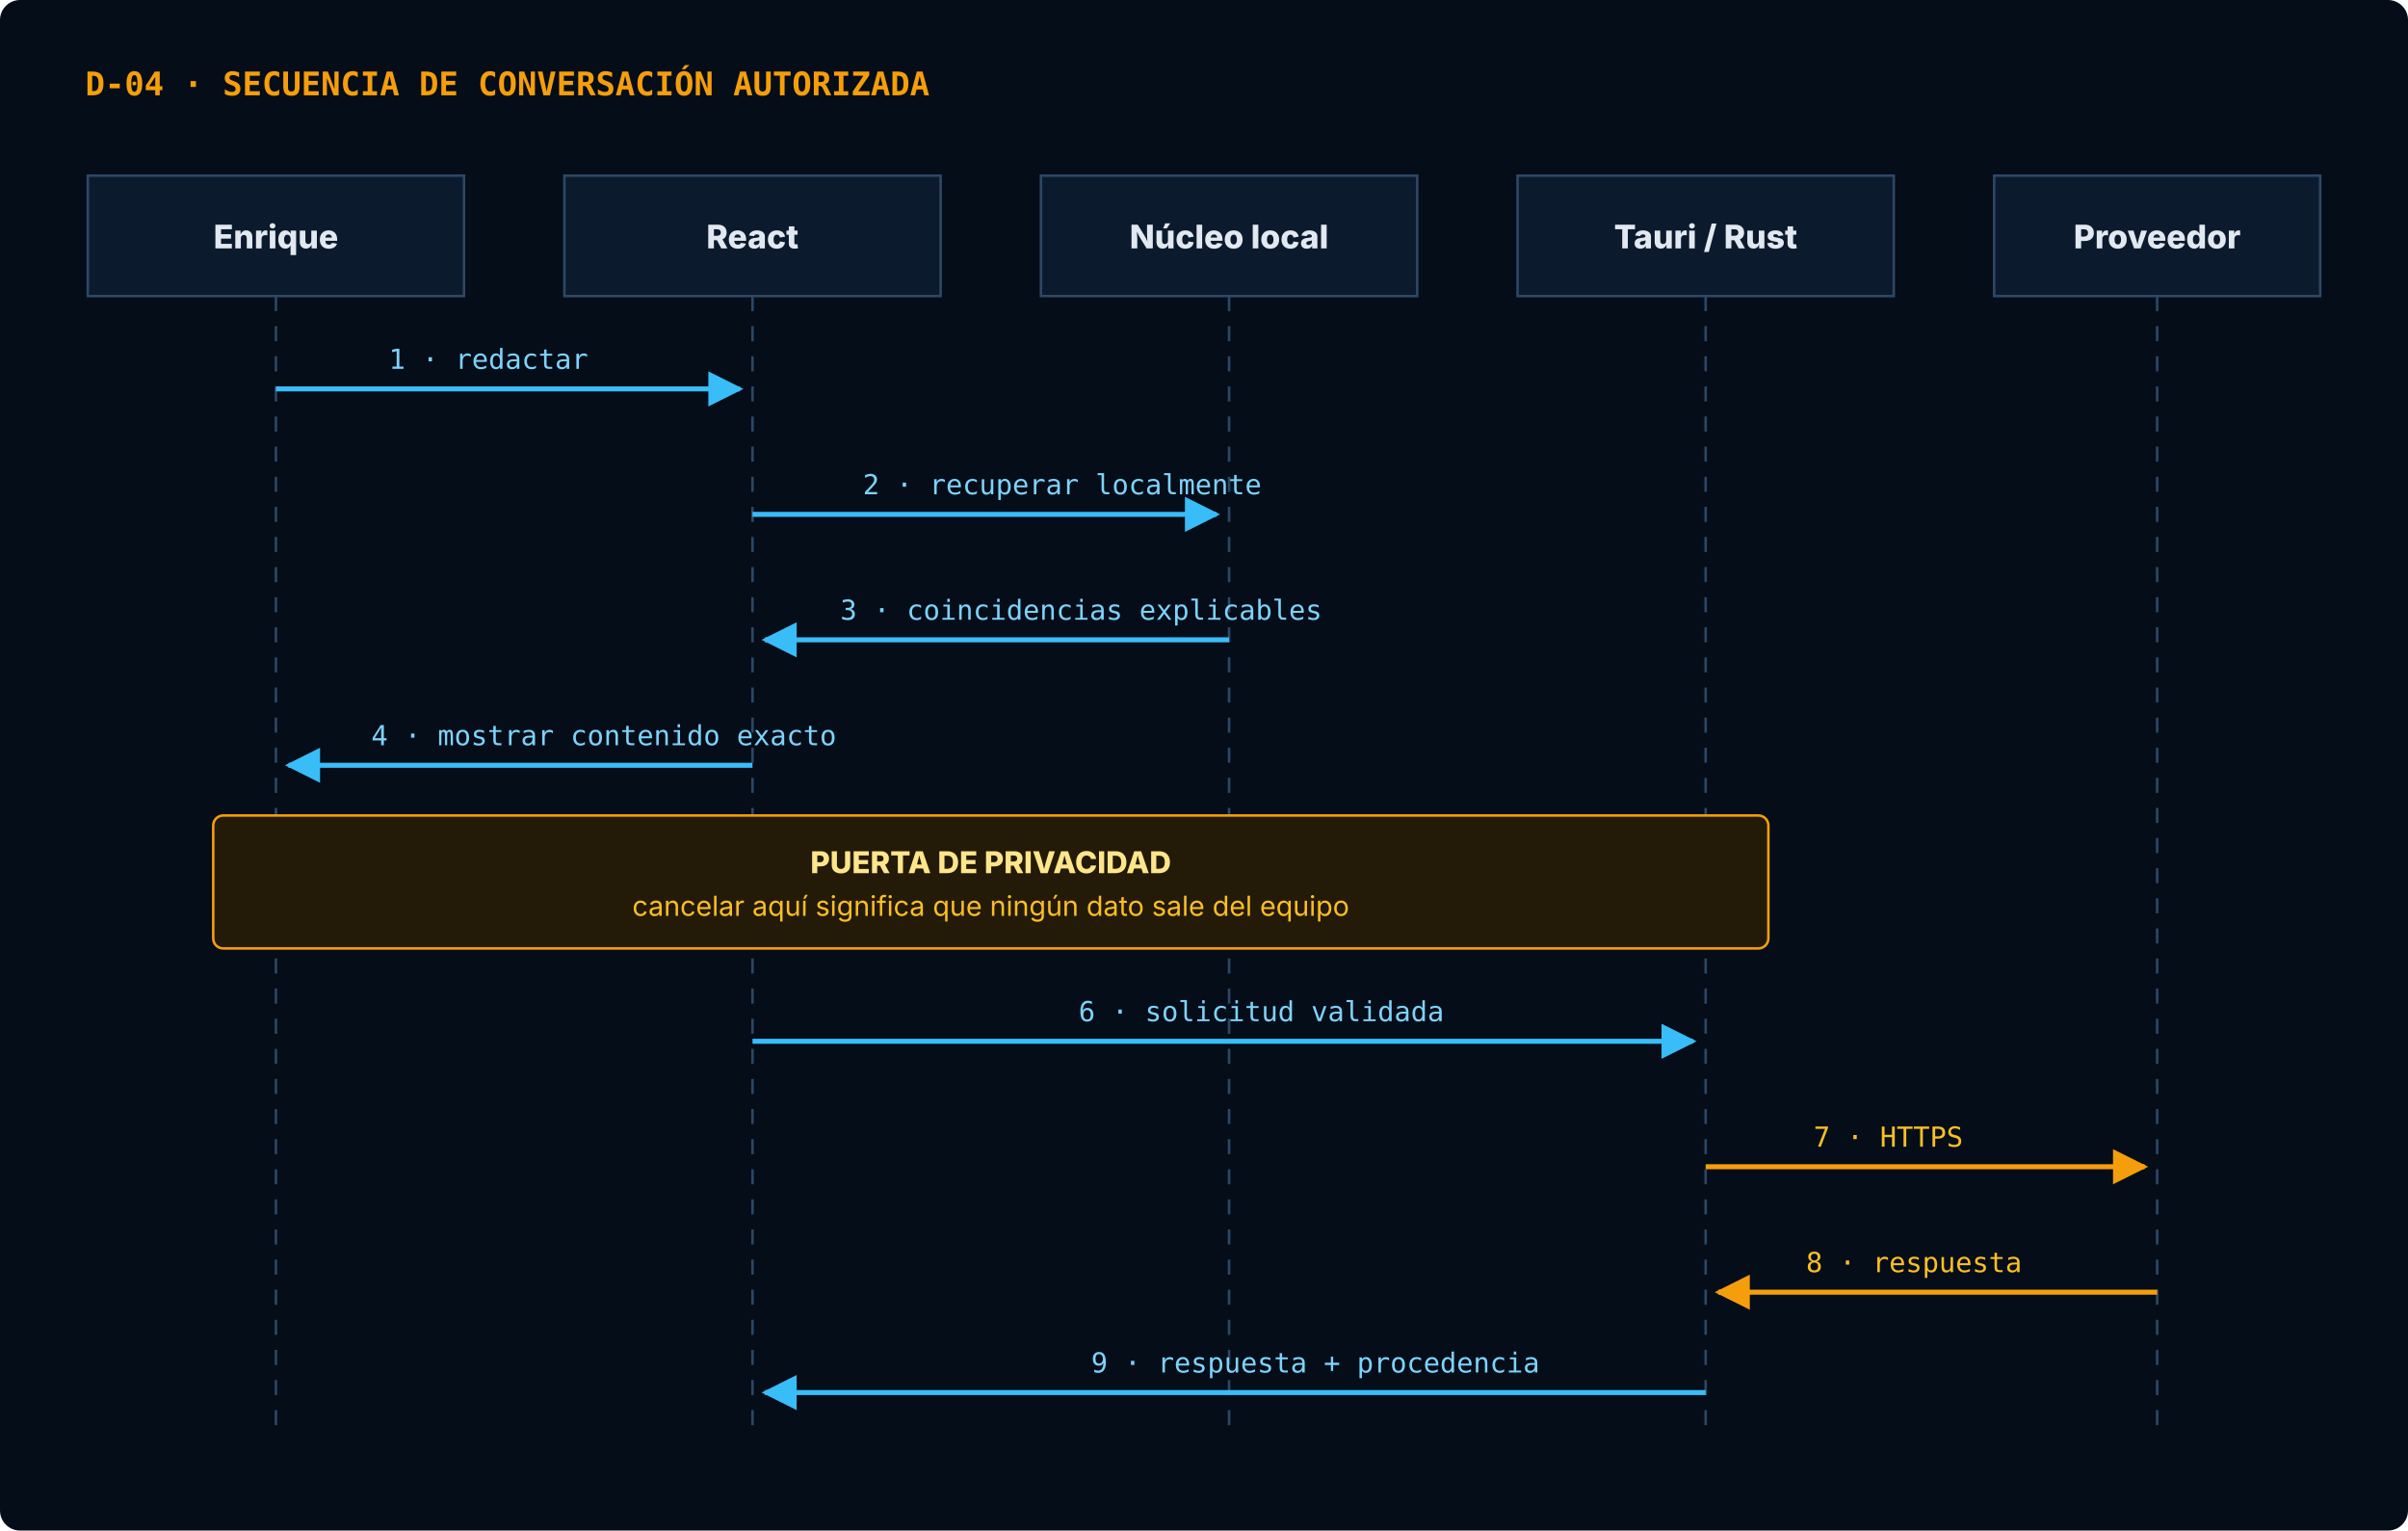
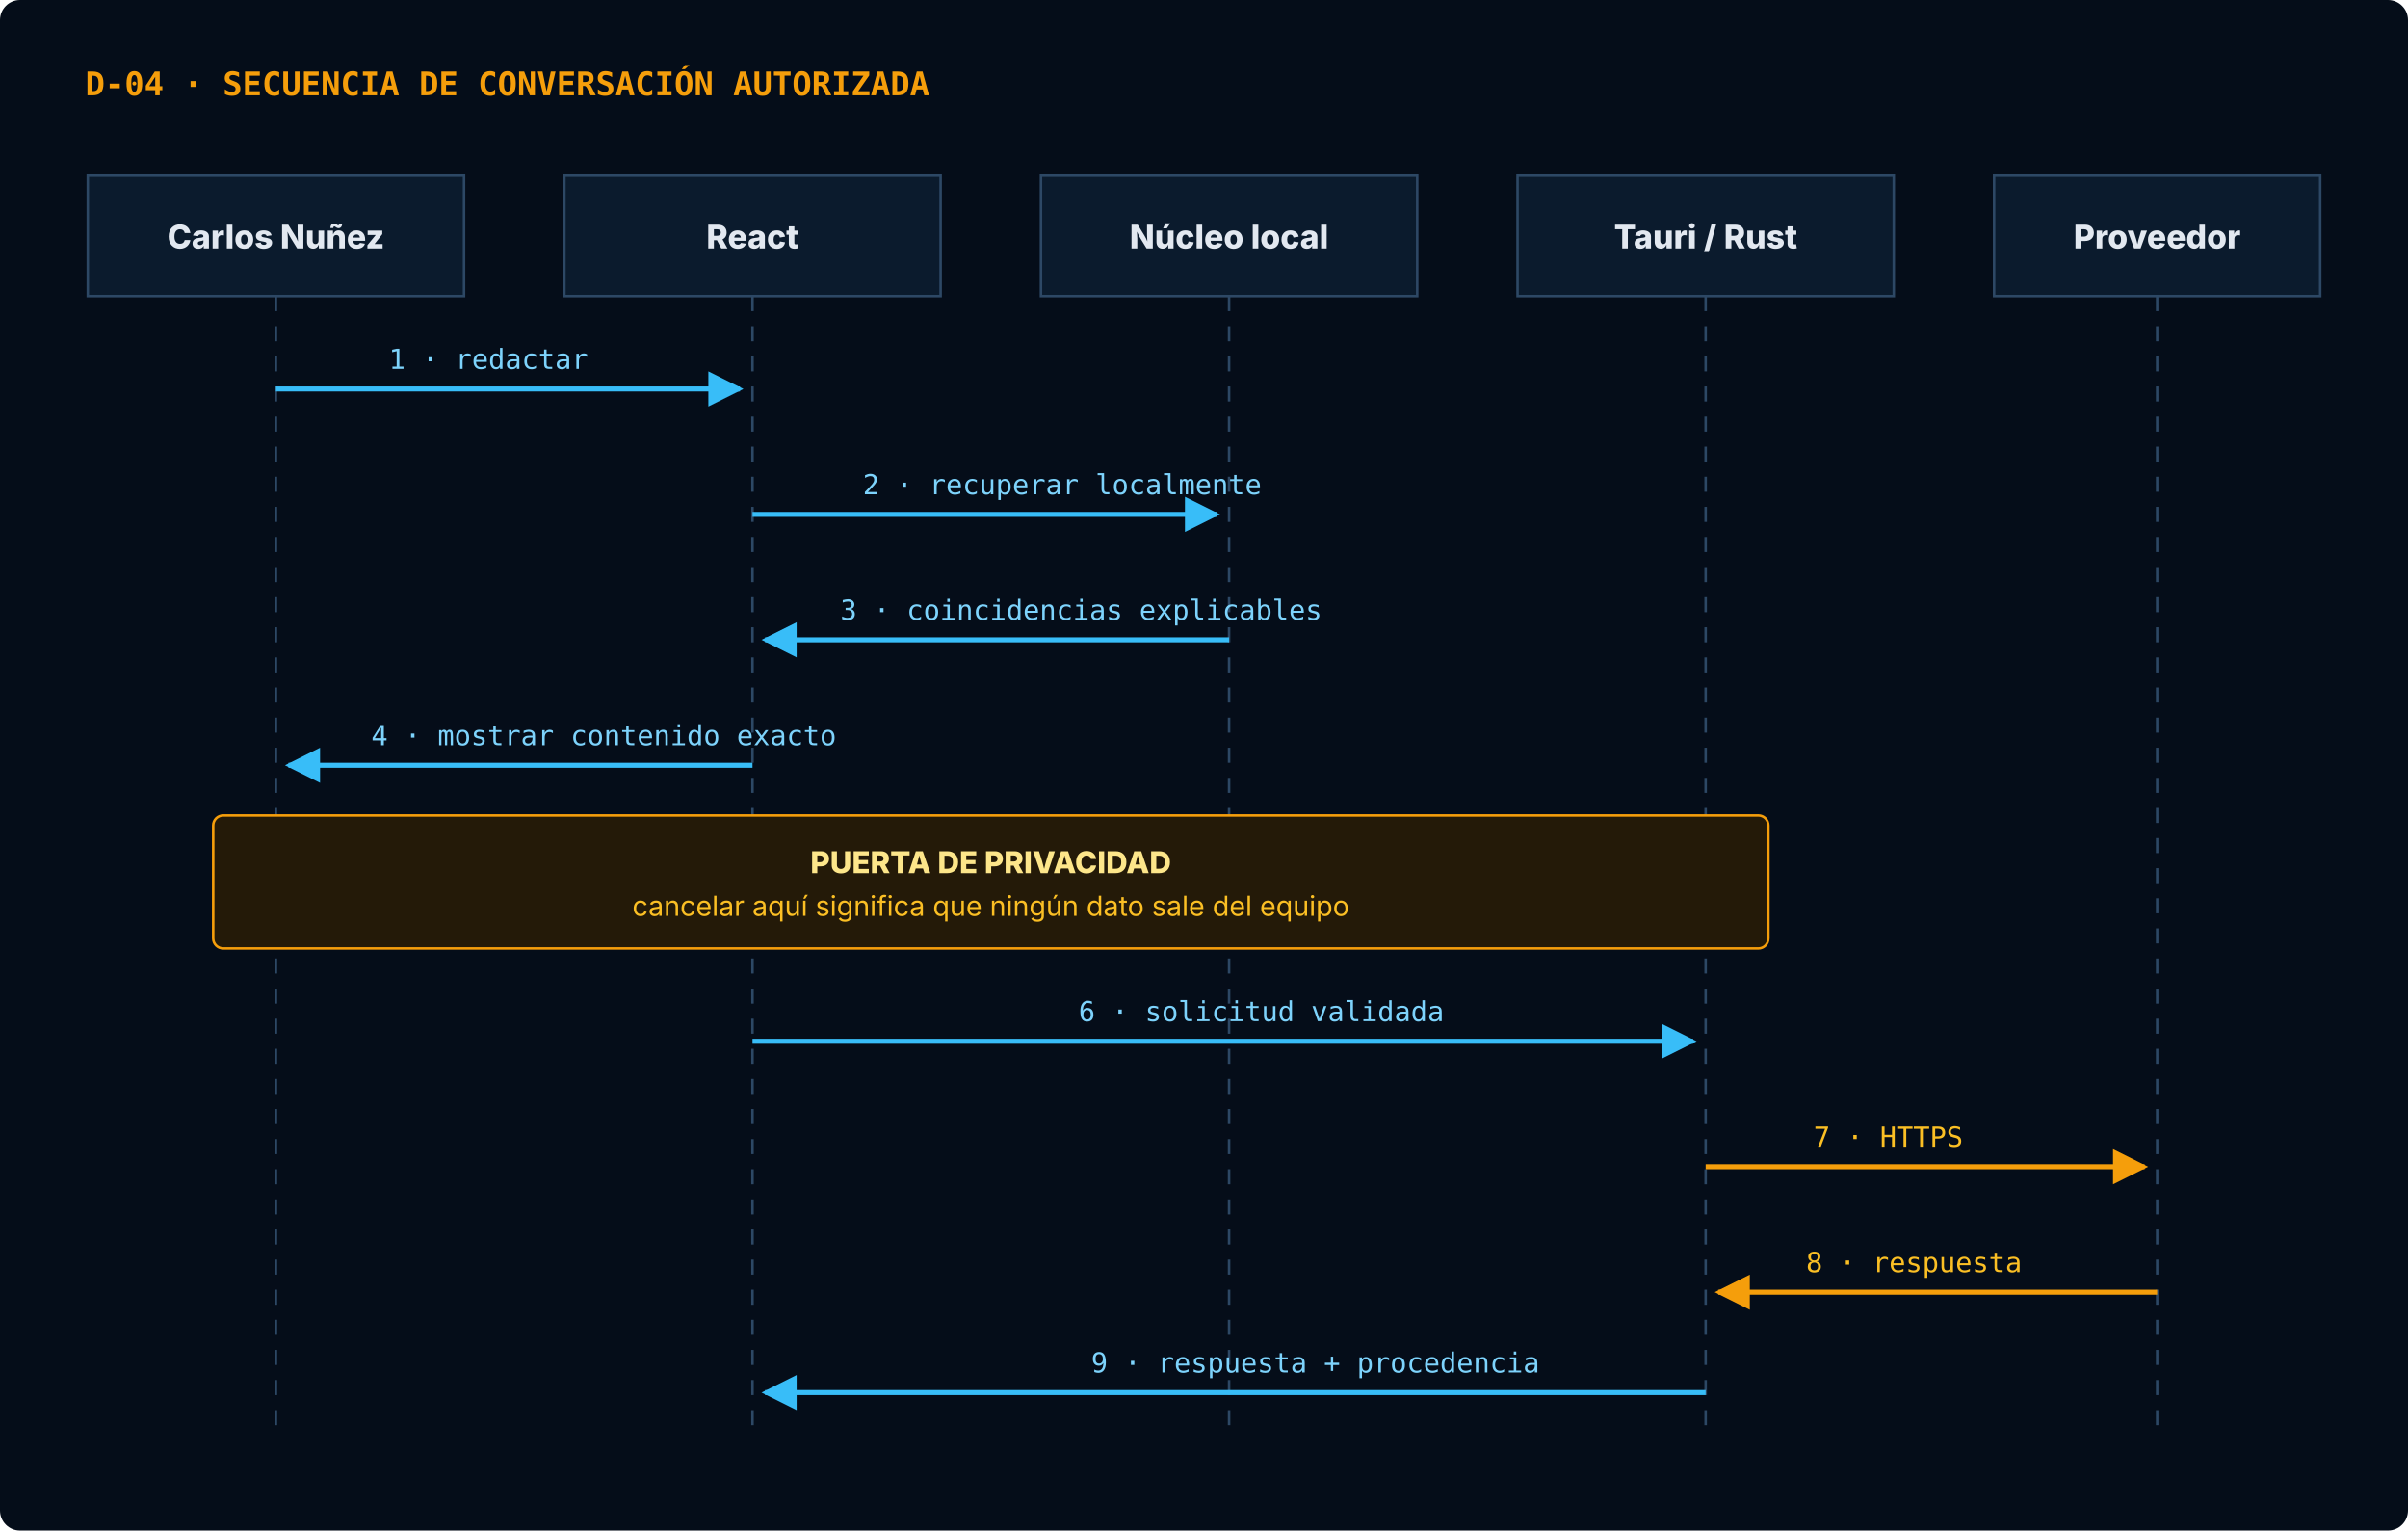
<svg xmlns="http://www.w3.org/2000/svg" viewBox="0 0 960 610" role="img" aria-labelledby="title desc">
  <defs>
    <marker id="a" viewBox="0 0 10 10" refX="9" refY="5" markerWidth="7" markerHeight="7" orient="auto">
      <path d="M0 0 10 5 0 10Z" fill="#38bdf8" />
    </marker>
    <marker id="b" viewBox="0 0 10 10" refX="9" refY="5" markerWidth="7" markerHeight="7" orient="auto">
      <path d="M0 0 10 5 0 10Z" fill="#f59e0b" />
    </marker>
  </defs>
  <rect width="960" height="610" rx="8" fill="#050d19" />
  <text x="34" y="38" fill="#f59e0b" font-family="Consolas,monospace" font-size="13" font-weight="700">D-04 · SECUENCIA DE CONVERSACIÓN AUTORIZADA</text>
  <g font-family="Inter,Segoe UI,sans-serif">
    <g fill="#0b1b2d" stroke="#2d4865">
      <rect x="35" y="70" width="150" height="48" />
      <rect x="225" y="70" width="150" height="48" />
      <rect x="415" y="70" width="150" height="48" />
      <rect x="605" y="70" width="150" height="48" />
      <rect x="795" y="70" width="130" height="48" />
    </g>
    <g fill="#e2e8f0" text-anchor="middle" font-size="13" font-weight="800">
-       <text x="110" y="99">Enrique</text>
+       <text x="110" y="99">Carlos Nuñez</text>
      <text x="300" y="99">React</text>
      <text x="490" y="99">Núcleo local</text>
      <text x="680" y="99">Tauri / Rust</text>
      <text x="860" y="99">Proveedor</text>
    </g>
  </g>
  <g stroke="#2d4865" stroke-dasharray="6 6">
    <path d="M110 118V570M300 118V570M490 118V570M680 118V570M860 118V570" />
  </g>
  <g fill="none" stroke="#38bdf8" stroke-width="2" marker-end="url(#a)">
    <path d="M110 155H295" />
    <path d="M300 205H485" />
    <path d="M490 255H305" />
    <path d="M300 305H115" />
    <path d="M110 365H295" />
    <path d="M300 415H675" />
  </g>
  <g fill="none" stroke="#f59e0b" stroke-width="2" marker-end="url(#b)">
    <path d="M680 465H855" />
    <path d="M860 515H685" />
  </g>
  <path d="M680 555H305" fill="none" stroke="#38bdf8" stroke-width="2" marker-end="url(#a)" />
  <g font-family="Consolas,monospace" font-size="11">
    <text x="155" y="147" fill="#7dd3fc">1 · redactar</text>
    <text x="344" y="197" fill="#7dd3fc">2 · recuperar localmente</text>
    <text x="335" y="247" fill="#7dd3fc">3 · coincidencias explicables</text>
    <text x="148" y="297" fill="#7dd3fc">4 · mostrar contenido exacto</text>
    <text x="150" y="357" fill="#7dd3fc">5 · autorizar envío</text>
    <text x="430" y="407" fill="#7dd3fc">6 · solicitud validada</text>
    <text x="723" y="457" fill="#fbbf24">7 · HTTPS</text>
    <text x="720" y="507" fill="#fbbf24">8 · respuesta</text>
    <text x="435" y="547" fill="#7dd3fc">9 · respuesta + procedencia</text>
  </g>
  <rect x="85" y="325" width="620" height="53" rx="4" fill="#241a08" stroke="#f59e0b" />
  <text x="395" y="348" text-anchor="middle" fill="#fde68a" font-family="Inter,Segoe UI,sans-serif" font-size="12" font-weight="800">PUERTA DE PRIVACIDAD</text>
  <text x="395" y="365" text-anchor="middle" fill="#fbbf24" font-family="Inter,Segoe UI,sans-serif" font-size="11">cancelar aquí significa que ningún dato sale del equipo</text>
</svg>
